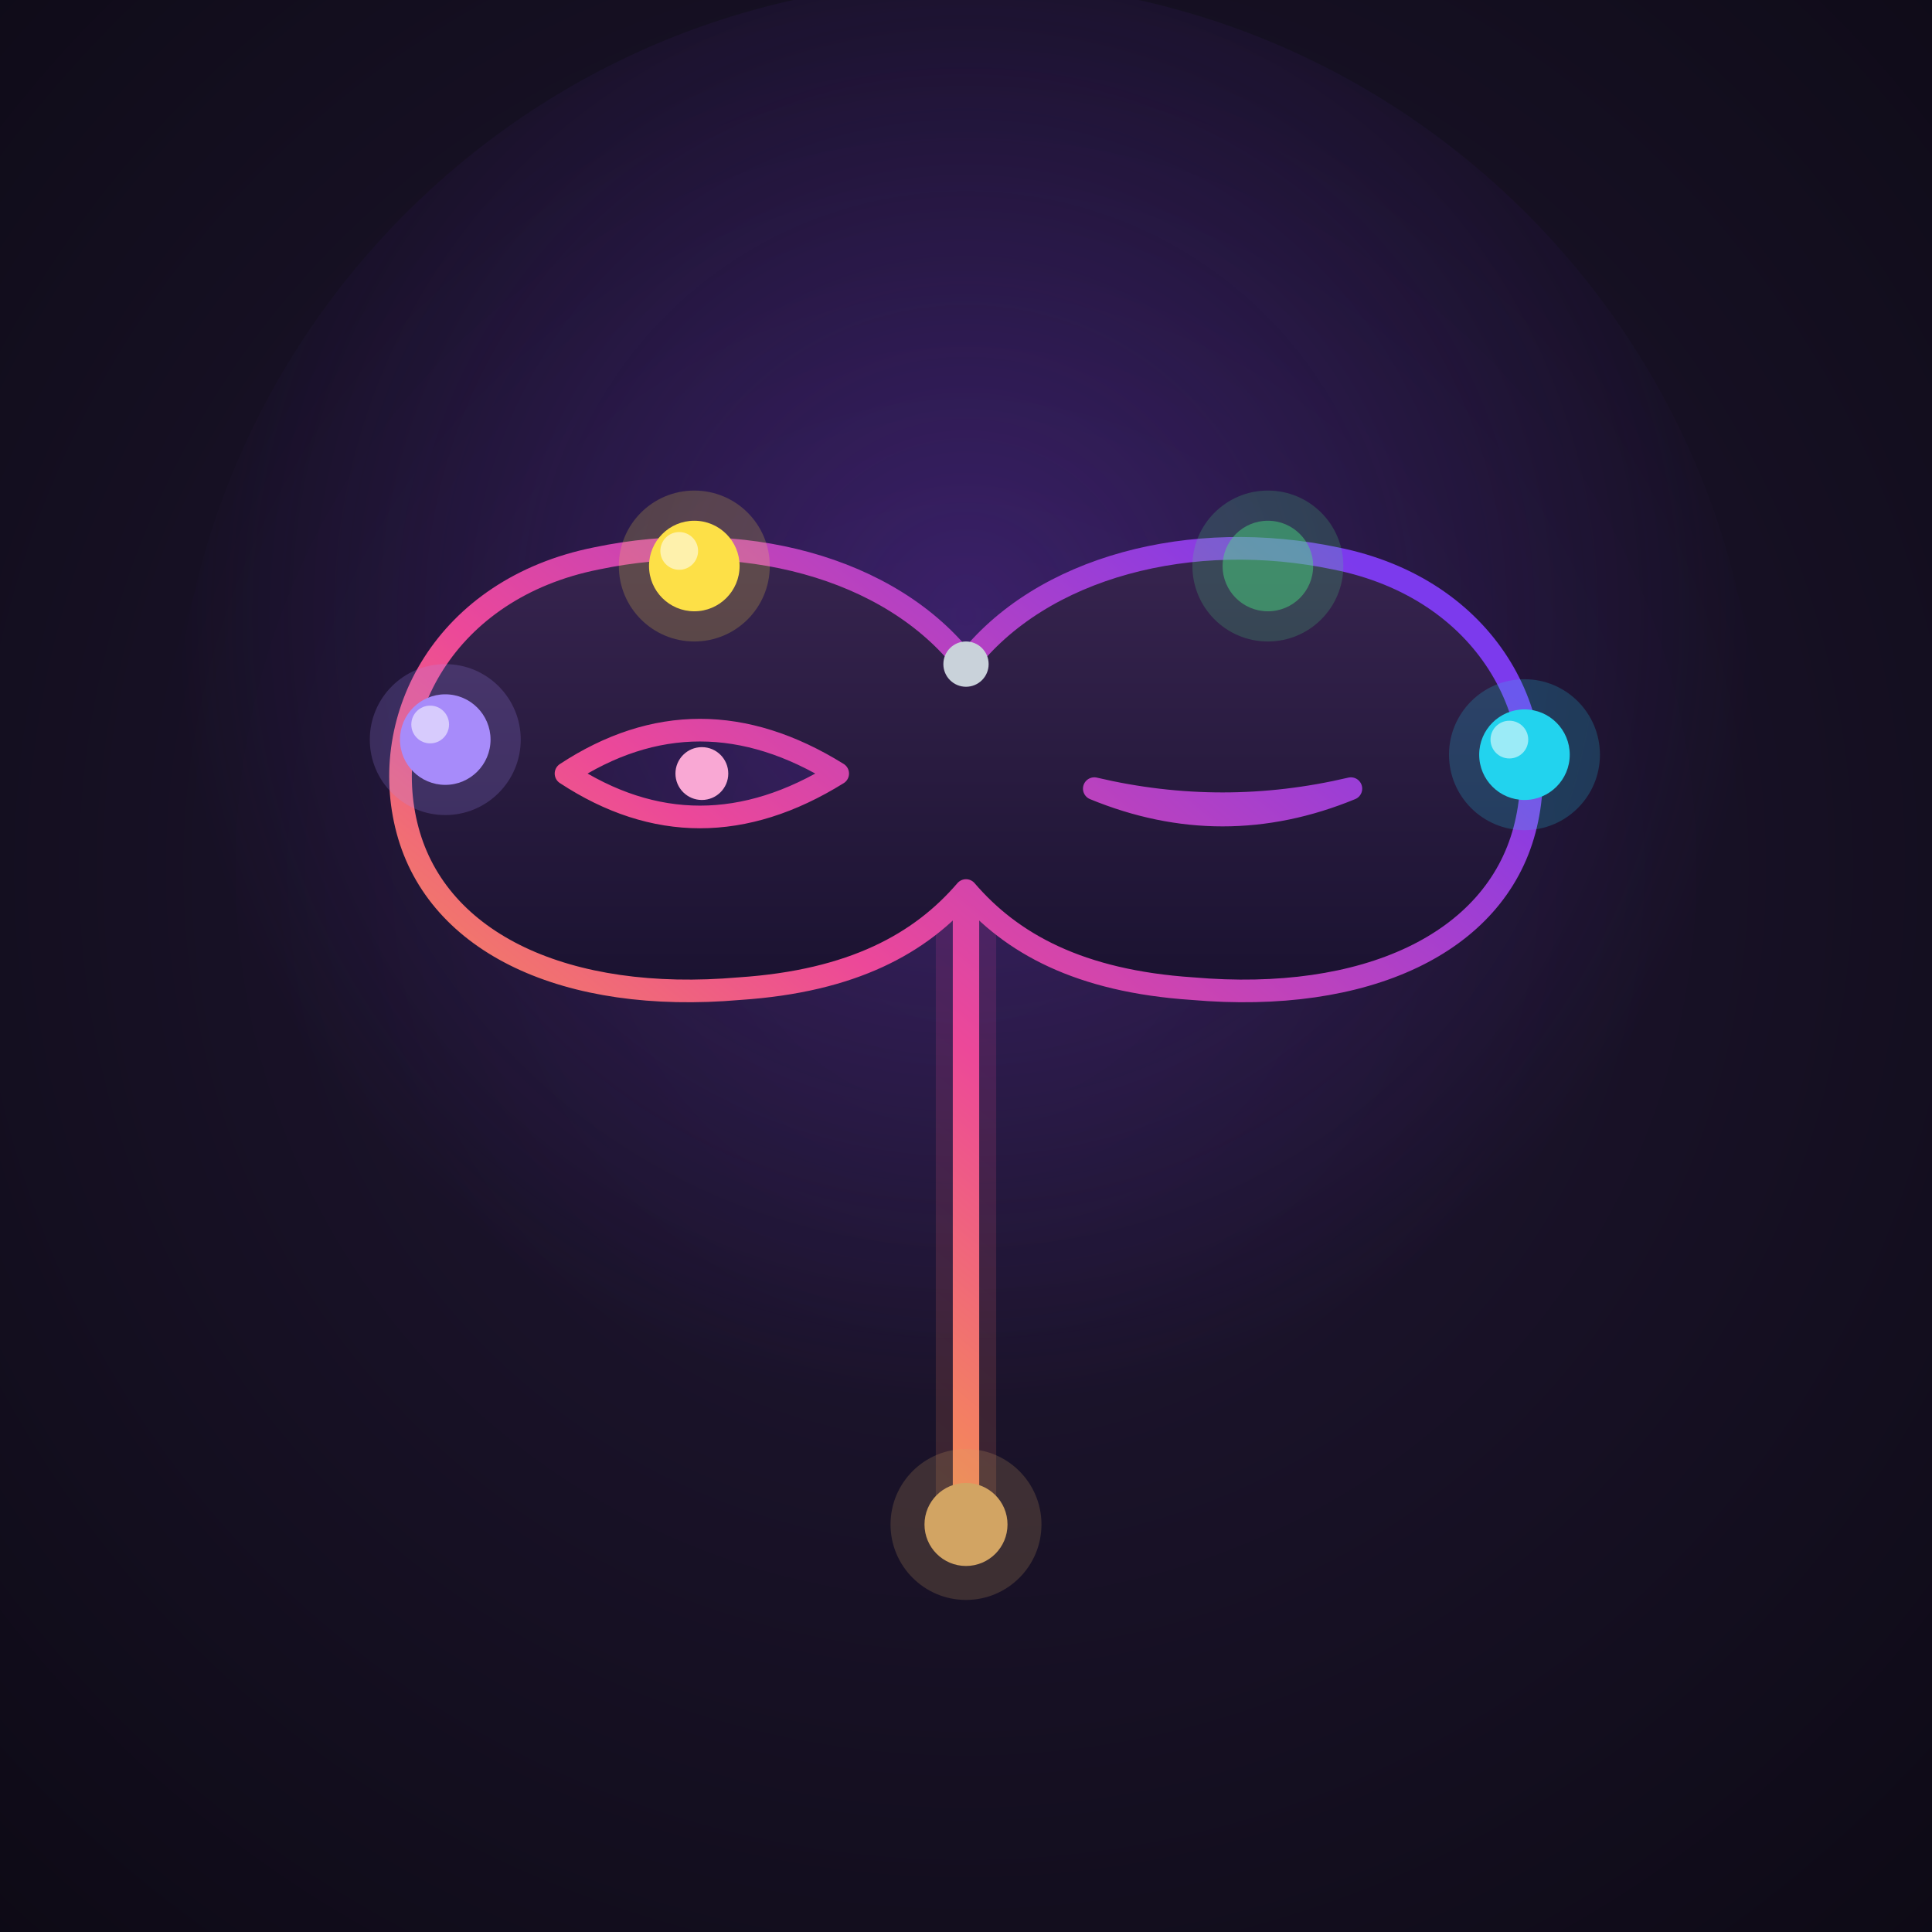
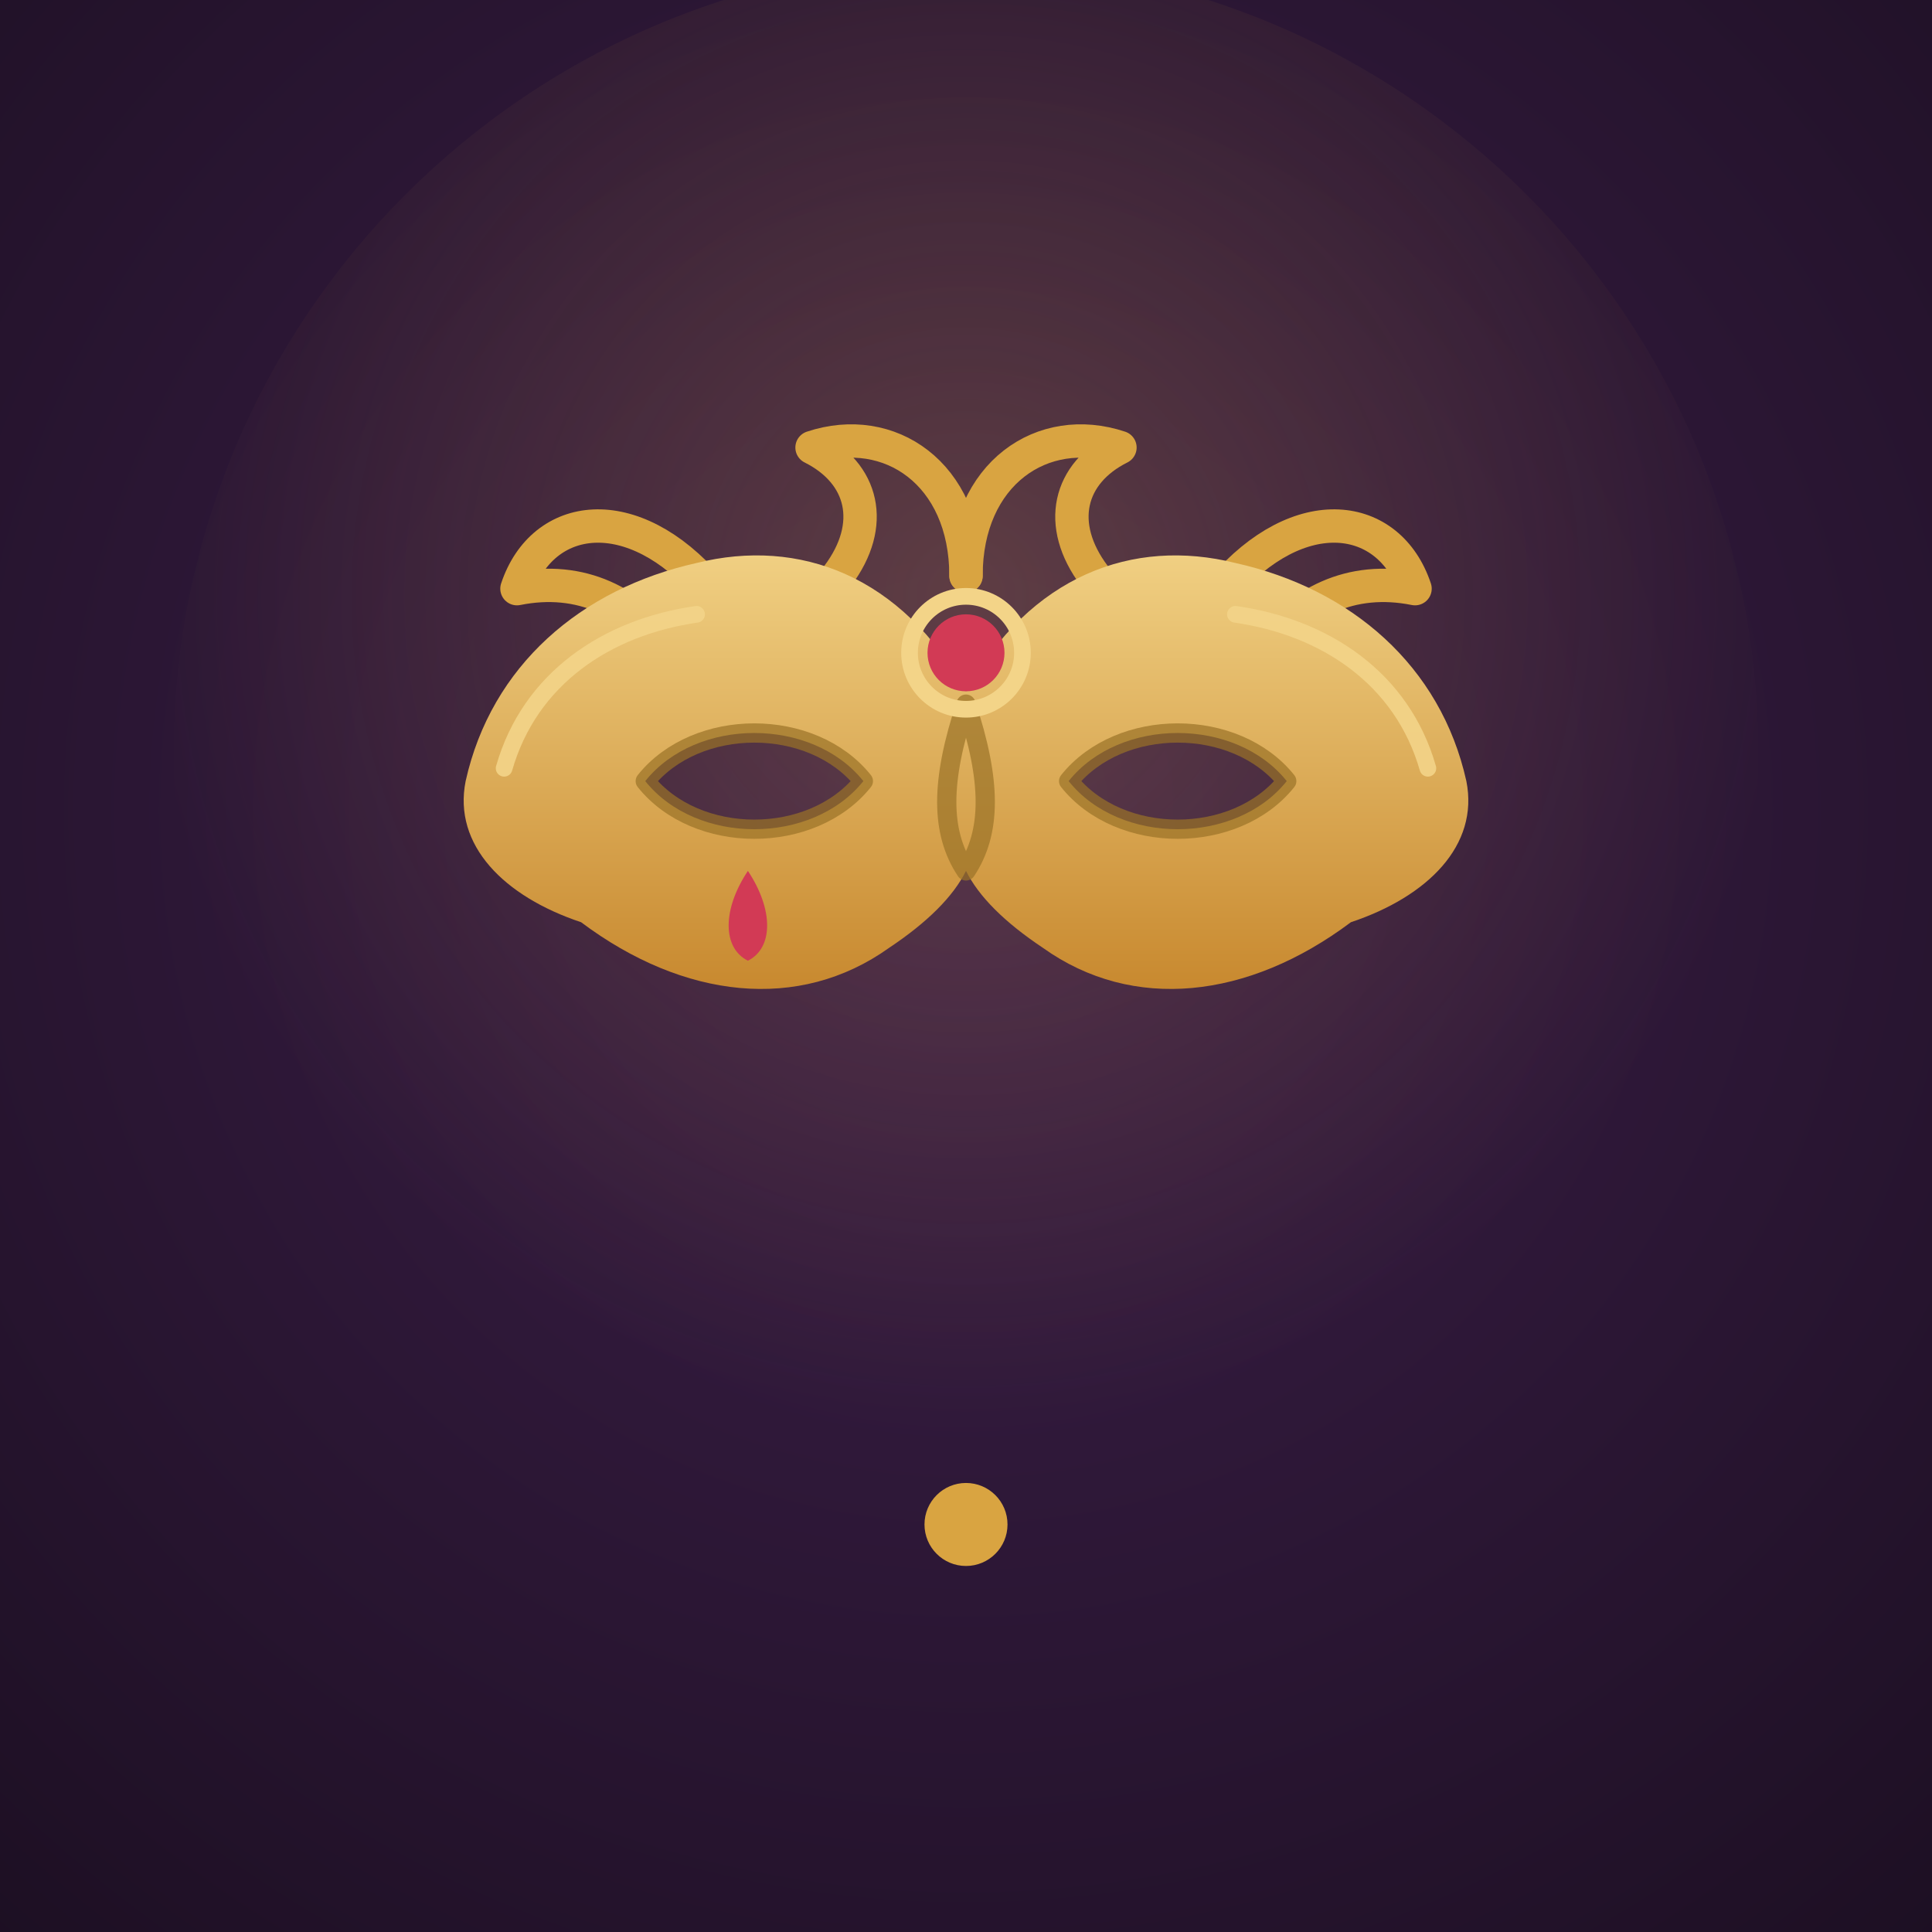
<svg xmlns="http://www.w3.org/2000/svg" viewBox="0 0 512 512" width="512" height="512" role="img" aria-label="Branch out Liar Liar">
  <defs>
-     <linearGradient id="ll-spark" gradientUnits="userSpaceOnUse" x1="150" y1="404" x2="360" y2="150">
-       <stop offset="0" stop-color="#FBBF24" />
-       <stop offset="0.5" stop-color="#EC4899" />
-       <stop offset="1" stop-color="#7C3AED" />
-     </linearGradient>
-     <radialGradient id="ll-bg" cx="0.5" cy="0.45" r="0.75">
-       <stop offset="0" stop-color="#221836" />
-       <stop offset="1" stop-color="#0d0a15" />
+     <radialGradient id="ll-bg" cx="0.5" cy="0.42" r="0.78">
+       <stop offset="0" stop-color="#3d1f4a" />
+       <stop offset="1" stop-color="#1c0f22" />
    </radialGradient>
-     <radialGradient id="ll-glow" cx="0.5" cy="0.4" r="0.5">
-       <stop offset="0" stop-color="#7C3AED" stop-opacity="0.30" />
-       <stop offset="1" stop-color="#7C3AED" stop-opacity="0" />
+     <radialGradient id="ll-glow" cx="0.5" cy="0.4" r="0.52">
+       <stop offset="0" stop-color="#d9a441" stop-opacity="0.24" />
+       <stop offset="1" stop-color="#d9a441" stop-opacity="0" />
    </radialGradient>
-     <linearGradient id="ll-face" x1="0" y1="0" x2="0" y2="1">
-       <stop offset="0" stop-color="#37244f" />
-       <stop offset="1" stop-color="#1a1230" />
+     <linearGradient id="ll-gold" x1="0" y1="0" x2="0" y2="1">
+       <stop offset="0" stop-color="#f0cf82" />
+       <stop offset="1" stop-color="#c8892f" />
    </linearGradient>
  </defs>
  <rect width="512" height="512" fill="url(#ll-bg)" />
-   <circle cx="256" cy="205" r="210" fill="url(#ll-glow)" />
-   <g stroke-linecap="round" fill="none" stroke="url(#ll-spark)">
-     <path d="M256 236 L256 404" stroke-width="16" opacity="0.16" />
-     <path d="M256 236 L256 404" stroke-width="7" />
+   <circle cx="256" cy="200" r="210" fill="url(#ll-glow)" />
+   <g stroke-linecap="round" fill="none" stroke="url(#ll-gold)">
+     <path d="M256 292 L256 404" stroke-width="16" opacity="0.18" />
+     <path d="M256 292 L256 404" stroke-width="7" />
  </g>
-   <path fill-rule="evenodd" fill="url(#ll-face)" stroke="url(#ll-spark)" stroke-width="6" stroke-linejoin="round" d="M256 176 C236 150 196 140 158 148 C118 156 100 190 108 220 C116 250 150 266 196 262 C226 260 244 250 256 236 C268 250 286 260 316 262 C362 266 396 250 404 220 C412 190 394 156 354 148 C316 140 276 150 256 176 Z            M150 205 Q185 182 222 205 Q185 228 150 205 Z            M290 209 Q324 223 358 209 Q324 217 290 209 Z" />
-   <circle cx="186" cy="205" r="7" fill="#F9A8D4" />
-   <g opacity="0.20">
-     <circle cx="118" cy="196" r="20" fill="#A78BFA" />
-     <circle cx="184" cy="150" r="20" fill="#FDE047" />
-     <circle cx="336" cy="150" r="20" fill="#4ADE80" />
-     <circle cx="404" cy="200" r="20" fill="#22D3EE" />
-     <circle cx="256" cy="404" r="20" fill="#d2a463" />
+   <g transform="translate(86 71) scale(3.4)" stroke-linecap="round" stroke-linejoin="round">
+     <g fill="none" stroke="#d9a441" stroke-width="2.6">
+       <path d="M50 24 C50 16 44 12 38 14 C42 16 43 20 40 24" />
+       <path d="M50 24 C50 16 56 12 62 14 C58 16 57 20 60 24" />
+       <path d="M30 25 C24 18 17 19 15 25 C20 24 24 26 27 30" />
+       <path d="M70 25 C76 18 83 19 85 25 C80 24 76 26 73 30" />
+     </g>
+     <path fill-rule="evenodd" fill="url(#ll-gold)" d="M50 33 C45 24 37 21 29 23 C20 25 13 31 11 40 C10 45 14 49 20 51 C28 57 37 58 44 53 C47 51 49 49 50 47 C51 49 53 51 56 53 C63 58 72 57 80 51 C86 49 90 45 89 40 C87 31 80 25 71 23 C63 21 55 24 50 33 Z M25 40 C29 35 38 35 42 40 C38 45 29 45 25 40 Z M58 40 C62 35 71 35 75 40 C71 45 62 45 58 40 Z" />
+     <g fill="none" stroke="#9a7226" stroke-width="1.5" opacity="0.7">
+       <path d="M25 40 C29 35 38 35 42 40 C38 45 29 45 25 40 Z" />
+       <path d="M58 40 C62 35 71 35 75 40 C71 45 62 45 58 40 Z" />
+       <path d="M50 34 C48 40 48 44 50 47 C52 44 52 40 50 34 Z" />
+     </g>
+     <g fill="none" stroke="#f3d488" stroke-width="1.3" opacity="0.9">
+       <path d="M14 39 C16 32 22 28 29 27" />
+       <path d="M86 39 C84 32 78 28 71 27" />
+     </g>
+     <circle cx="50" cy="30" r="4.4" fill="none" stroke="#f3d488" stroke-width="1.3" />
+     <circle cx="50" cy="30" r="3" fill="#d23a55" />
+     <path d="M33 47 C31 50 31 53 33 54 C35 53 35 50 33 47 Z" fill="#d23a55" />
  </g>
-   <circle cx="118" cy="196" r="12" fill="#A78BFA" />
-   <circle cx="184" cy="150" r="12" fill="#FDE047" />
-   <circle cx="336" cy="150" r="12" fill="#4ADE80" opacity="0.45" />
-   <circle cx="404" cy="200" r="12" fill="#22D3EE" />
-   <circle cx="256" cy="176" r="6" fill="#c9d2da" />
-   <g fill="#ffffff" opacity="0.55">
-     <circle cx="114" cy="192" r="5" />
-     <circle cx="180" cy="146" r="5" />
-     <circle cx="400" cy="196" r="5" />
-   </g>
-   <circle cx="256" cy="404" r="11" fill="#d2a463" />
+   <circle cx="256" cy="404" r="11" fill="#d9a441" />
</svg>
